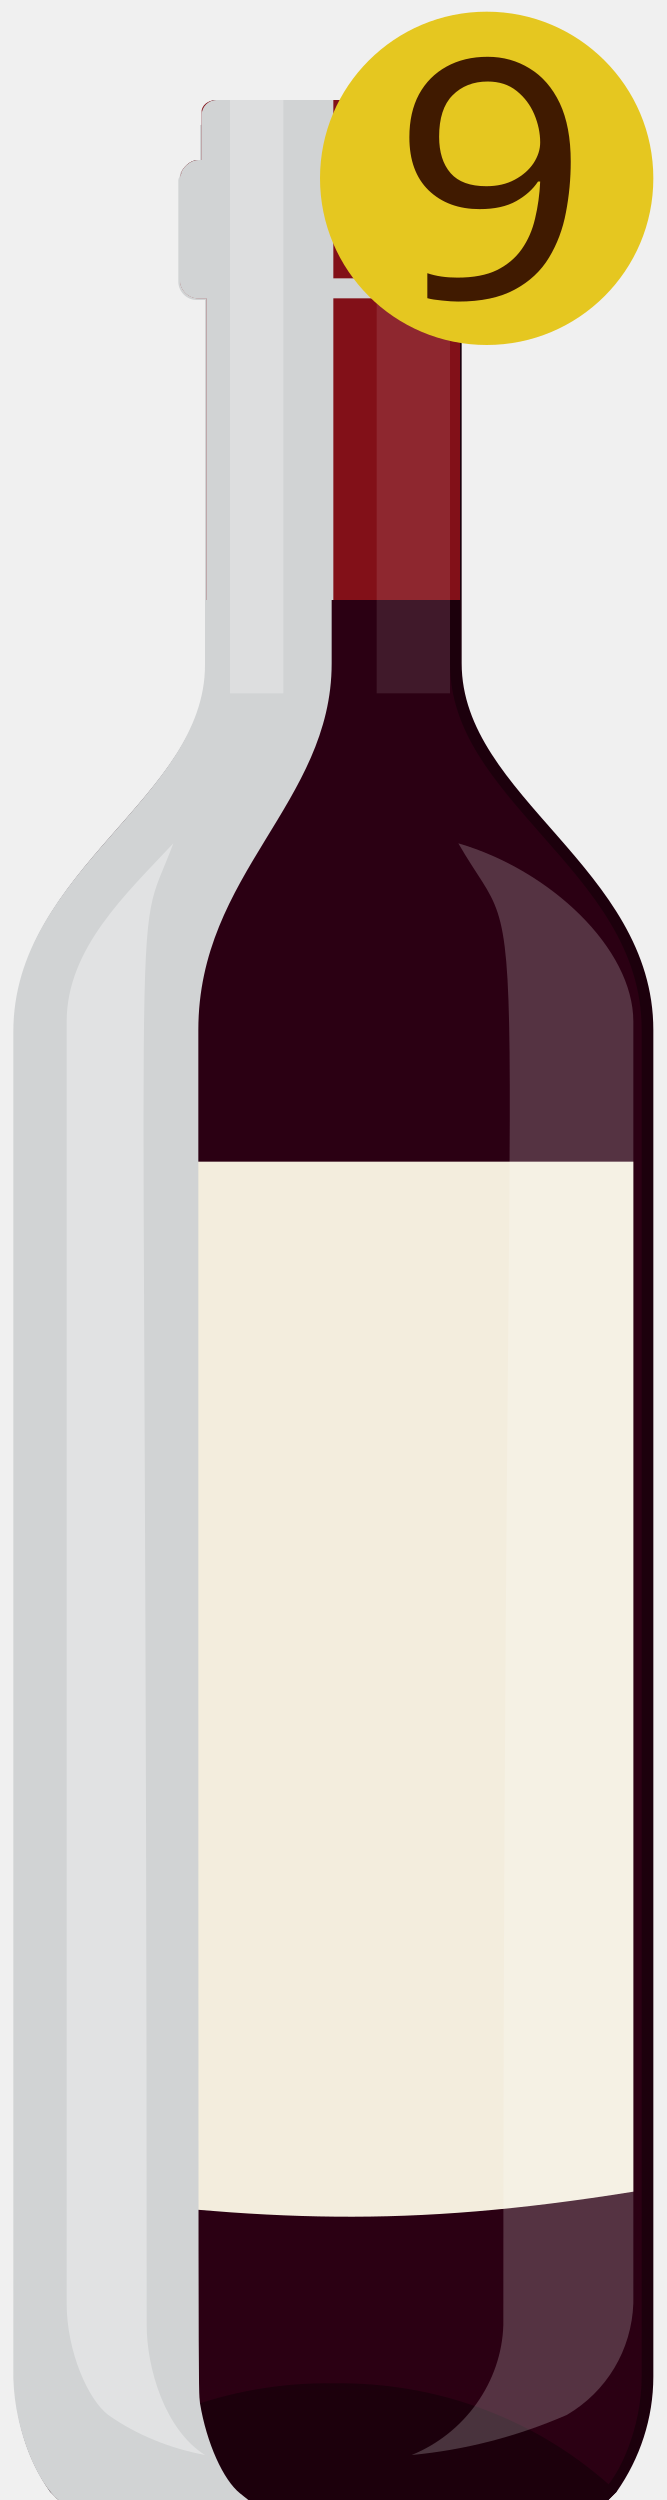
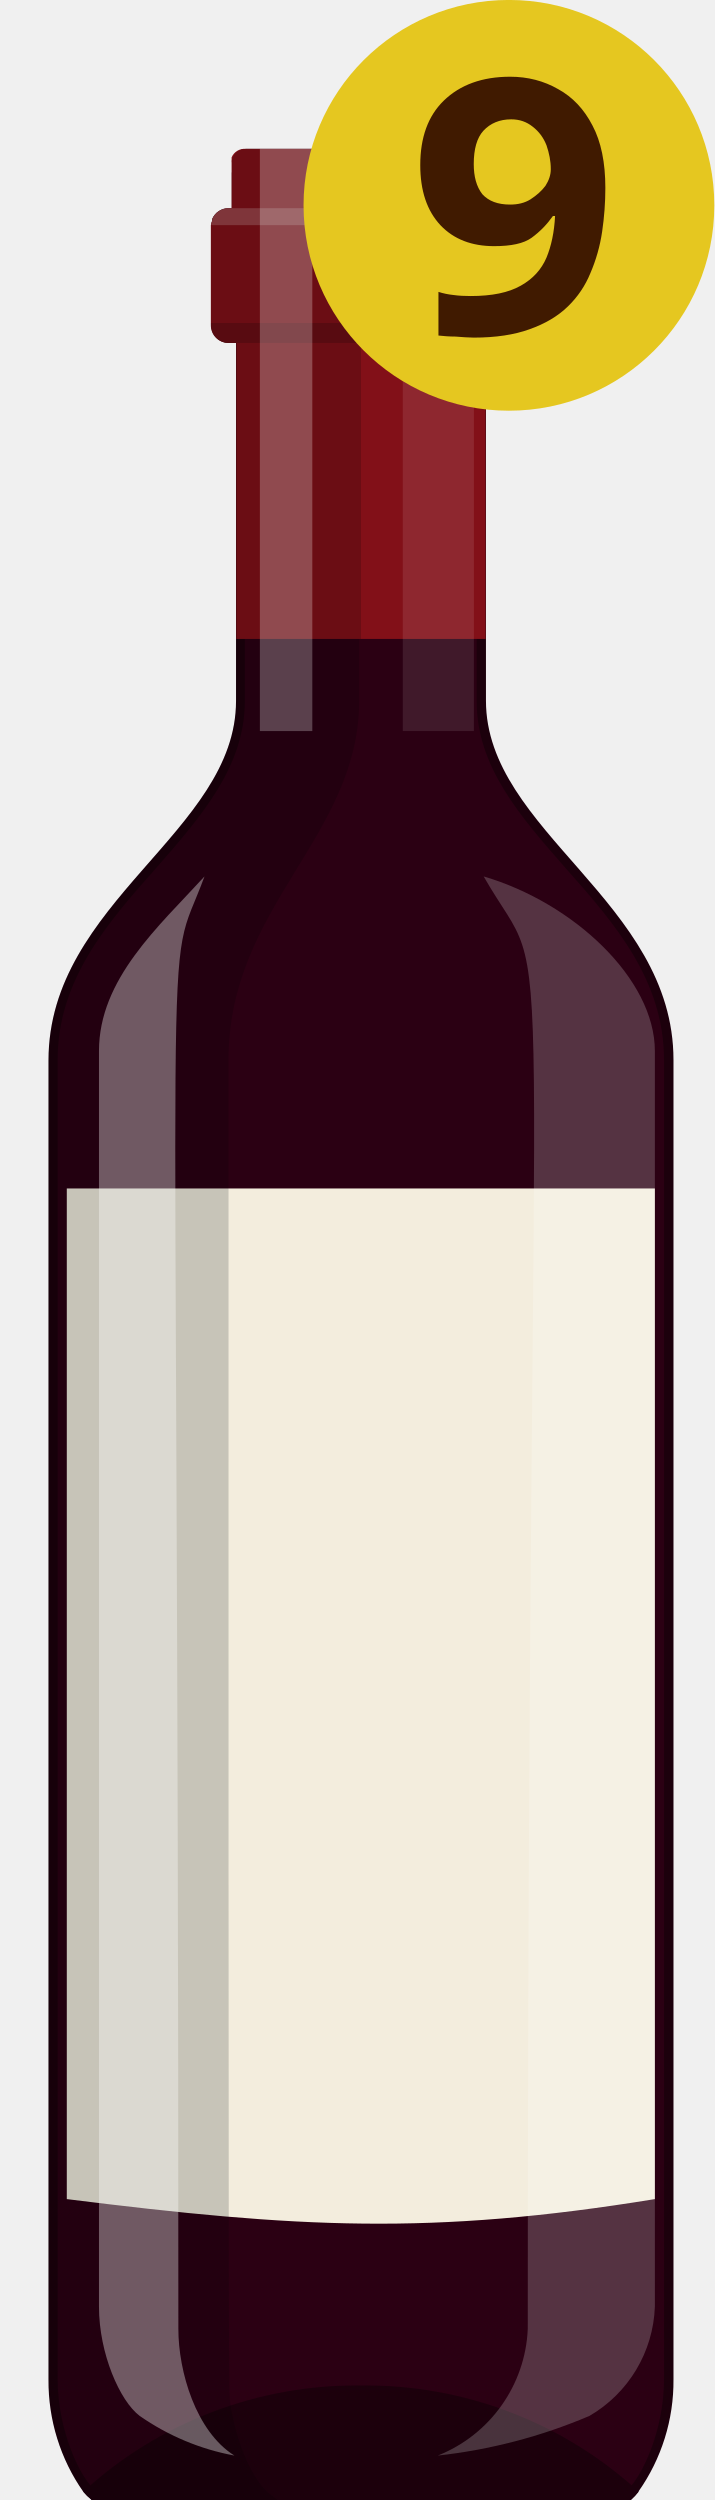
- <svg xmlns="http://www.w3.org/2000/svg" version="1.1" id="Layer_1" x="0px" y="0px" viewBox="0 0 40 150" style="enable-background:new 0 0 40 150;" xml:space="preserve">
-   <style type="text/css">
- 	.st0{fill:#1C000C;}
- 	.st1{fill:#2B0013;}
- 	.st2{fill:#F3EDDD;}
- 	.st3{fill:#D1D3D4;}
- 	.st4{opacity:0.35;}
- 	.st5{fill:#FFFFFF;}
- 	.st6{opacity:0.2;}
- 	.st7{fill:#821018;}
- 	.st8{opacity:0.2;fill:#FFFFFF;enable-background:new    ;}
- 	.st9{opacity:0.25;}
- 	.st10{opacity:0.1;}
- 	.st11{fill:#E5C720;}
- 	.st12{fill:#401A00;}
- 	.st13{font-family:'SegoeUI-Bold';}
- 	.st14{font-size:20px;}
- </style>
-   <g>
-     <g id="Layer_2_1_">
-       <g id="Layer_1-2">
-         <path class="st0" d="M3.4,149.9L3.4,149.9l33.1,0.1l0.1-0.1c0.1-0.1,0.3-0.3,0.4-0.4c1.4-2,2.2-4.4,2.2-6.9V61.8     c0-9.7-11.5-14-11.5-22V17.9h0.5c0.6,0,1.1-0.5,1.1-1.1v-6.2c0,0,0-0.1,0-0.1c0,0,0-0.1,0-0.1c0-0.1-0.1-0.2-0.1-0.2     c0,0,0-0.1,0-0.1L28.9,10V10c-0.1-0.1-0.2-0.2-0.4-0.2h-0.1c-0.1,0-0.2,0-0.3-0.1h-0.3V6.9C27.9,6.4,27.5,6,27,6c0,0,0,0,0,0H13     c-0.3,0-0.7,0.2-0.8,0.5c0,0,0,0.1,0,0.1c0,0.1,0,0.1,0,0.2v2.8h-0.3c-0.4,0-0.8,0.3-1,0.7v0.1c0,0.1,0,0.2-0.1,0.3v6.1     c0,0.6,0.5,1.1,1.1,1.1h0.5v21.9c0,8-11.5,12.3-11.5,22v80.8c0,2.5,0.7,4.9,2.1,6.9C3.1,149.6,3.3,149.8,3.4,149.9z" />
-         <path class="st1" d="M4.4,150h31.1l0.5-0.4c1.2-1,2.5-4,2.5-7V61.8c0-4.9-3-8.3-6-11.7c-2.8-3.2-5.5-6.2-5.5-10.3V17.4h1     c0.3,0,0.5-0.2,0.5-0.5v-6.1c0-0.3-0.2-0.5-0.5-0.5h-0.7V6.9c0-0.2-0.1-0.3-0.3-0.3H13c-0.2,0-0.3,0.1-0.3,0.3v3.3h-0.8     c-0.3,0-0.5,0.2-0.5,0.5v6.1c0,0.3,0.2,0.5,0.5,0.5h1v22.5c0,4-2.6,7-5.5,10.3c-3,3.4-6,6.8-6,11.7v80.8c0,3,1.3,6.1,2.5,7     L4.4,150z" />
-         <path class="st0" d="M3.5,150h33c0.2-0.2,0.3-0.3,0.5-0.5c-4.6-4.3-10.7-6.6-17-6.5c-6.3-0.1-12.4,2.2-17,6.5     C3.2,149.6,3.3,149.8,3.5,150z" />
-         <path class="st2" d="M38,131.5c-13.7,2.2-21.9,1.8-36,0V69.7h36V131.5z" />
-         <g>
-           <path class="st3" d="M3.5,150h11.4l-0.5-0.4c-1-0.8-2-3-2.4-5.4c-0.1-1.3-0.1,4.4-0.1-82.4c0-9.4,8-13.6,8-22V17.4      c-0.8,0-1.5,0.1-1.5-0.5v-6.1c0-0.6,0.8-0.5,1.3-0.5V9.7c0-2.7-0.1-3.1,0.3-3.1l0,0C17.3,6.7,14.6,7,12,7.5v2.2h-0.2      c-0.4,0-0.8,0.3-1,0.7v0.1c0,0.1-0.1,0.2-0.1,0.3v6.1c0,0.6,0.5,1.1,1.1,1.1h0.5v21.9c0,8-11.5,12.3-11.5,22v80.8      C0.9,146,2.3,149,3.5,150z" />
+ <svg xmlns="http://www.w3.org/2000/svg" viewBox="0 0 40 140" version="1.1" id="svg50" width="40" height="140">
+   <defs id="defs4">
+     <style id="style2">.cls-1{isolation:isolate;}.cls-2{fill:#1c000c;}.cls-3{fill:#2b0013;}.cls-4{fill:#f3eddd;}.cls-12,.cls-5{mix-blend-mode:multiply;}.cls-12,.cls-6{fill:#d1d3d4;}.cls-7{opacity:0.35;}.cls-11,.cls-8{fill:#fff;}.cls-11,.cls-9{opacity:0.2;}.cls-10{fill:#821018;}.cls-13{opacity:0.25;}.cls-14{opacity:0.1;}</style>
+   </defs>
+   <g class="cls-1" id="g48" style="isolation:isolate" transform="matrix(0.9147718,0,0,0.9147718,2.7343,8.336899)">
+     <g id="Layer_2" data-name="Layer 2">
+       <g id="Layer_1-2" data-name="Layer 1">
+         <path class="cls-2" d="m 2.56,143.87 0.06,0.06 h 33 l 0.06,-0.06 a 3.6,3.6 0 0 0 0.41,-0.45 11.74,11.74 0 0 0 2.15,-6.88 V 55.78 c 0,-9.69 -11.48,-14 -11.48,-22 v -21.9 h 0.46 A 1.08,1.08 0 0 0 28.3,10.81 V 4.6 a 0.36,0.36 0 0 1 0,-0.1 0.24,0.24 0 0 1 0,-0.08 A 0.66,0.66 0 0 0 28.19,4.18 0.41,0.41 0 0 0 28.14,4.09 L 28,4 V 3.94 A 1.31,1.31 0 0 0 27.63,3.7 H 27.56 A 1.12,1.12 0 0 0 27.25,3.65 H 27 V 0.86 A 0.86,0.86 0 0 0 26.14,0 H 12.07 a 0.86,0.86 0 0 0 -0.79,0.52 0.56,0.56 0 0 0 0,0.12 0.83,0.83 0 0 0 0,0.22 V 3.63 H 11 A 1.09,1.09 0 0 0 10,4.3 V 4.4 A 0.81,0.81 0 0 0 9.95,4.67 v 6.14 A 1.07,1.07 0 0 0 11,11.88 h 0.46 V 33.8 c 0,8 -11.48,12.29 -11.48,22 v 80.76 a 11.81,11.81 0 0 0 2.14,6.88 3,3 0 0 0 0.44,0.43 z" id="path6" style="fill:#1c000c" />
+         <path class="cls-3" d="m 3.54,143.93 h 31.14 l 0.5,-0.37 c 1.2,-1 2.48,-4 2.48,-7 V 55.77 c 0,-4.86 -3,-8.34 -6,-11.71 C 28.85,40.85 26.19,37.83 26.19,33.8 V 11.34 h 1 a 0.54,0.54 0 0 0 0.54,-0.53 V 4.71 A 0.54,0.54 0 0 0 27.19,4.18 H 26.45 V 0.86 A 0.32,0.32 0 0 0 26.14,0.54 H 12.08 A 0.32,0.32 0 0 0 11.76,0.86 V 4.18 H 11 a 0.53,0.53 0 0 0 -0.53,0.53 v 6.1 A 0.53,0.53 0 0 0 11,11.34 h 1 V 33.8 c 0,4 -2.65,7.05 -5.46,10.26 -3,3.37 -6,6.85 -6,11.71 v 80.76 c 0,3 1.29,6.07 2.49,7 z" id="path8" style="fill:#2b0013" />
+         <path class="cls-2" d="m 2.63,143.93 h 33 a 3.94,3.94 0 0 0 0.48,-0.51 24.71,24.71 0 0 0 -17,-6.5 24.71,24.71 0 0 0 -17,6.5 4,4 0 0 0 0.52,0.51 z" id="path10" style="fill:#1c000c" />
+         <path class="cls-4" d="m 37.1,125.51 c -13.7,2.23 -21.85,1.77 -36,0 V 63.64 h 36 z" id="path12" style="fill:#f3eddd" />
+         <g class="cls-5" id="g16" style="mix-blend-mode:multiply">
+           <path class="cls-6" d="M 2.63,143.93 H 14 l -0.49,-0.38 c -1,-0.78 -2,-3 -2.38,-5.39 C 11,136.89 11,142.57 11,55.77 c 0,-9.43 8,-13.64 8,-22 V 11.35 c -0.79,0 -1.53,0.14 -1.53,-0.53 V 4.69 c 0,-0.61 0.75,-0.49 1.27,-0.49 V 3.65 C 18.74,0.92 18.66,0.58 19,0.57 v 0 A 63.54,63.54 0 0 0 11.16,1.45 V 3.63 H 11 A 1.11,1.11 0 0 0 10,4.3 V 4.4 A 0.65,0.65 0 0 0 9.95,4.67 v 6.14 A 1.07,1.07 0 0 0 11,11.88 h 0.46 V 33.8 c 0,8 -11.48,12.29 -11.48,22 v 80.76 c 0.02,3.36 1.46,6.36 2.65,7.37 z" id="path14" style="fill:#d1d3d4" />
        </g>
-         <g class="st4">
-           <path class="st5" d="M8.8,139.5c0-92.5-1-81.9,1.6-88.9C7.6,53.6,4,56.9,4,61.3v76.9c0,2.9,1.3,5.8,2.5,6.7      c1.7,1.2,3.7,2,5.8,2.4C9.9,145.8,8.8,142.1,8.8,139.5z" />
+         <g class="cls-7" id="g20" style="opacity:0.35">
+           <path class="cls-8" d="m 7.93,133.46 c 0,-92.54 -1,-81.88 1.6,-88.92 -2.81,3.07 -6.46,6.28 -6.46,10.69 v 76.87 c 0,2.86 1.28,5.77 2.49,6.68 a 14.86,14.86 0 0 0 5.8,2.43 C 9,139.73 7.93,136.06 7.93,133.46 Z" id="path18" style="fill:#ffffff" />
        </g>
-         <g class="st6">
-           <path class="st5" d="M30.2,139.5c0-93.1,1.9-80.9-2.7-88.9C33,52.2,38,56.9,38,61.3v76.9c-0.1,2.8-1.6,5.3-4,6.7      c-3,1.3-6.1,2.1-9.3,2.4C27.9,146,30.1,142.9,30.2,139.5z" />
+         <g class="cls-9" id="g24" style="opacity:0.2">
+           <path class="cls-8" d="m 29.32,133.46 c 0,-93.05 1.9,-80.88 -2.7,-88.92 5.51,1.62 10.48,6.28 10.48,10.69 v 76.87 a 8.07,8.07 0 0 1 -4,6.68 32.81,32.81 0 0 1 -9.29,2.43 8.75,8.75 0 0 0 5.51,-7.75 z" id="path22" style="fill:#ffffff" />
        </g>
-         <path class="st7" d="M29.2,10.7v6.1c0,0.6-0.5,1.1-1.1,1.1h-0.5V36H12.4V17.9h-0.5c-0.6,0-1.1-0.5-1.1-1.1c0,0,0,0,0,0v-6.1     c0-0.1,0-0.2,0.1-0.3v-0.1c0.2-0.4,0.6-0.7,1-0.7h0.2V6.9c0-0.1,0-0.1,0-0.2c0,0,0-0.1,0-0.1C12.2,6.2,12.6,6,13,6H27     c0.5,0,0.9,0.4,0.9,0.8c0,0,0,0,0,0v2.8h0.2c0.1,0,0.2,0,0.3,0.1h0.1c0.1,0.1,0.3,0.1,0.4,0.2l0,0.1l0.1,0.1c0,0,0,0.1,0,0.1     c0.1,0.1,0.1,0.2,0.1,0.2c0,0,0,0.1,0,0.1C29.1,10.6,29.1,10.6,29.2,10.7L29.2,10.7z" />
-         <path class="st8" d="M29.2,10.7H10.8c0-0.1,0-0.2,0.1-0.3v-0.1c0.2-0.4,0.6-0.7,1-0.7h16.2c0.1,0,0.2,0,0.3,0.1h0.1     c0.1,0.1,0.3,0.1,0.4,0.2l0,0.1l0.1,0.1c0,0,0,0.1,0,0.1c0.1,0.1,0.1,0.2,0.1,0.2c0,0,0,0.1,0,0.1C29.1,10.6,29.1,10.6,29.2,10.7     L29.2,10.7z" />
-         <path class="st3" d="M29.2,16.7v0.1c0,0.6-0.5,1.1-1.1,1.1H11.9c-0.6,0-1.1-0.5-1.1-1.1c0,0,0,0,0,0v-0.1H29.2z" />
-         <g>
-           <path class="st3" d="M20,6v30h-7.6V17.9h-0.5c-0.6,0-1.1-0.5-1.1-1.1c0,0,0,0,0,0v-6.1c0-0.1,0-0.2,0.1-0.3v-0.1      c0.2-0.4,0.6-0.7,1-0.7h0.2V6.9c0-0.5,0.4-0.9,0.9-0.9c0,0,0,0,0,0H20z" />
+         <path class="cls-10" d="m 28.28,4.67 v 6.14 A 1.08,1.08 0 0 1 27.2,11.88 H 26.74 V 30 H 11.48 V 11.88 H 11 A 1.07,1.07 0 0 1 9.92,10.81 V 4.67 A 0.81,0.81 0 0 1 10,4.4 V 4.3 a 1.09,1.09 0 0 1 1,-0.67 h 0.19 V 0.86 a 0.83,0.83 0 0 1 0,-0.22 0.56,0.56 0 0 1 0,-0.12 A 0.86,0.86 0 0 1 12.07,0 H 26.13 A 0.86,0.86 0 0 1 27,0.86 v 2.77 h 0.2 a 1.12,1.12 0 0 1 0.31,0.05 h 0.07 a 1.31,1.31 0 0 1 0.37,0.24 L 28,4 28.08,4.1 a 0.41,0.41 0 0 1 0.05,0.09 0.66,0.66 0 0 1 0.11,0.24 0.24,0.24 0 0 0 0,0.08 0.36,0.36 0 0 0 0,0.1 z" id="path26" style="fill:#821018" />
+         <path class="cls-11" d="M 28.28,4.67 H 9.94 A 0.81,0.81 0 0 1 10,4.4 V 4.3 a 1.09,1.09 0 0 1 1,-0.67 h 16.2 a 1.12,1.12 0 0 1 0.31,0.05 h 0.07 a 1.31,1.31 0 0 1 0.37,0.24 L 28,4 28.08,4.1 a 0.41,0.41 0 0 1 0.05,0.09 0.66,0.66 0 0 1 0.11,0.24 0.24,0.24 0 0 0 0,0.08 0.36,0.36 0 0 0 0,0.1 z" id="path28" style="opacity:0.2;fill:#ffffff" />
+         <path class="cls-12" d="m 28.28,10.66 v 0.15 A 1.08,1.08 0 0 1 27.2,11.88 H 11 A 1.07,1.07 0 0 1 9.92,10.81 v -0.15 z" id="path30" style="mix-blend-mode:multiply;fill:#d1d3d4" />
+         <g class="cls-5" id="g34" style="mix-blend-mode:multiply">
+           <path class="cls-6" d="M 19.11,0 V 30 H 11.48 V 11.88 H 11 A 1.07,1.07 0 0 1 9.92,10.81 V 4.67 A 0.81,0.81 0 0 1 10,4.4 V 4.3 a 1.09,1.09 0 0 1 1,-0.67 h 0.19 V 0.86 A 0.86,0.86 0 0 1 12.07,0 Z" id="path32" style="fill:#d1d3d4" />
        </g>
-         <g class="st9">
-           <rect x="13.8" y="6" class="st5" width="3.2" height="35.6" />
+         <g class="cls-13" id="g38" style="opacity:0.25">
+           <rect class="cls-8" x="12.92" width="3.21" height="35.64" id="rect36" y="0" style="fill:#ffffff" />
        </g>
-         <g class="st10">
-           <rect x="22.6" y="6" class="st5" width="4.4" height="35.6" />
+         <g class="cls-14" id="g42" style="opacity:0.1">
+           <rect class="cls-8" x="21.67" width="4.35" height="35.64" id="rect40" y="0" style="fill:#ffffff" />
        </g>
      </g>
    </g>
  </g>
-   <circle id="path1269-7_4_" class="st11" cx="29.2" cy="10.7" r="10" />
-   <text transform="matrix(1.0293 0 0 1 23.5329 17.8914)" class="st12 st13 st14">9</text>
+   <g transform="matrix(3.779528,0,0,3.779528,-464.1805,-841.299)" id="g1736">
+     <circle r="3.043" cy="225.636" cx="130.355" class="st4" id="path1269-7_4_" style="fill:#e5c720;stroke-width:0.304" />
+     <text y="230.86" x="127.02" id="text1545" class="st5 st2 st3" transform="scale(1.014544,0.9856643)" style="font-style:normal;font-variant:normal;font-weight:bold;font-stretch:normal;font-size:5.369px;font-family:'Segoe UI';-inkscape-font-specification:'Segoe UI Bold';fill:#401a00;stroke-width:0.268">9</text>
+   </g>
</svg>
